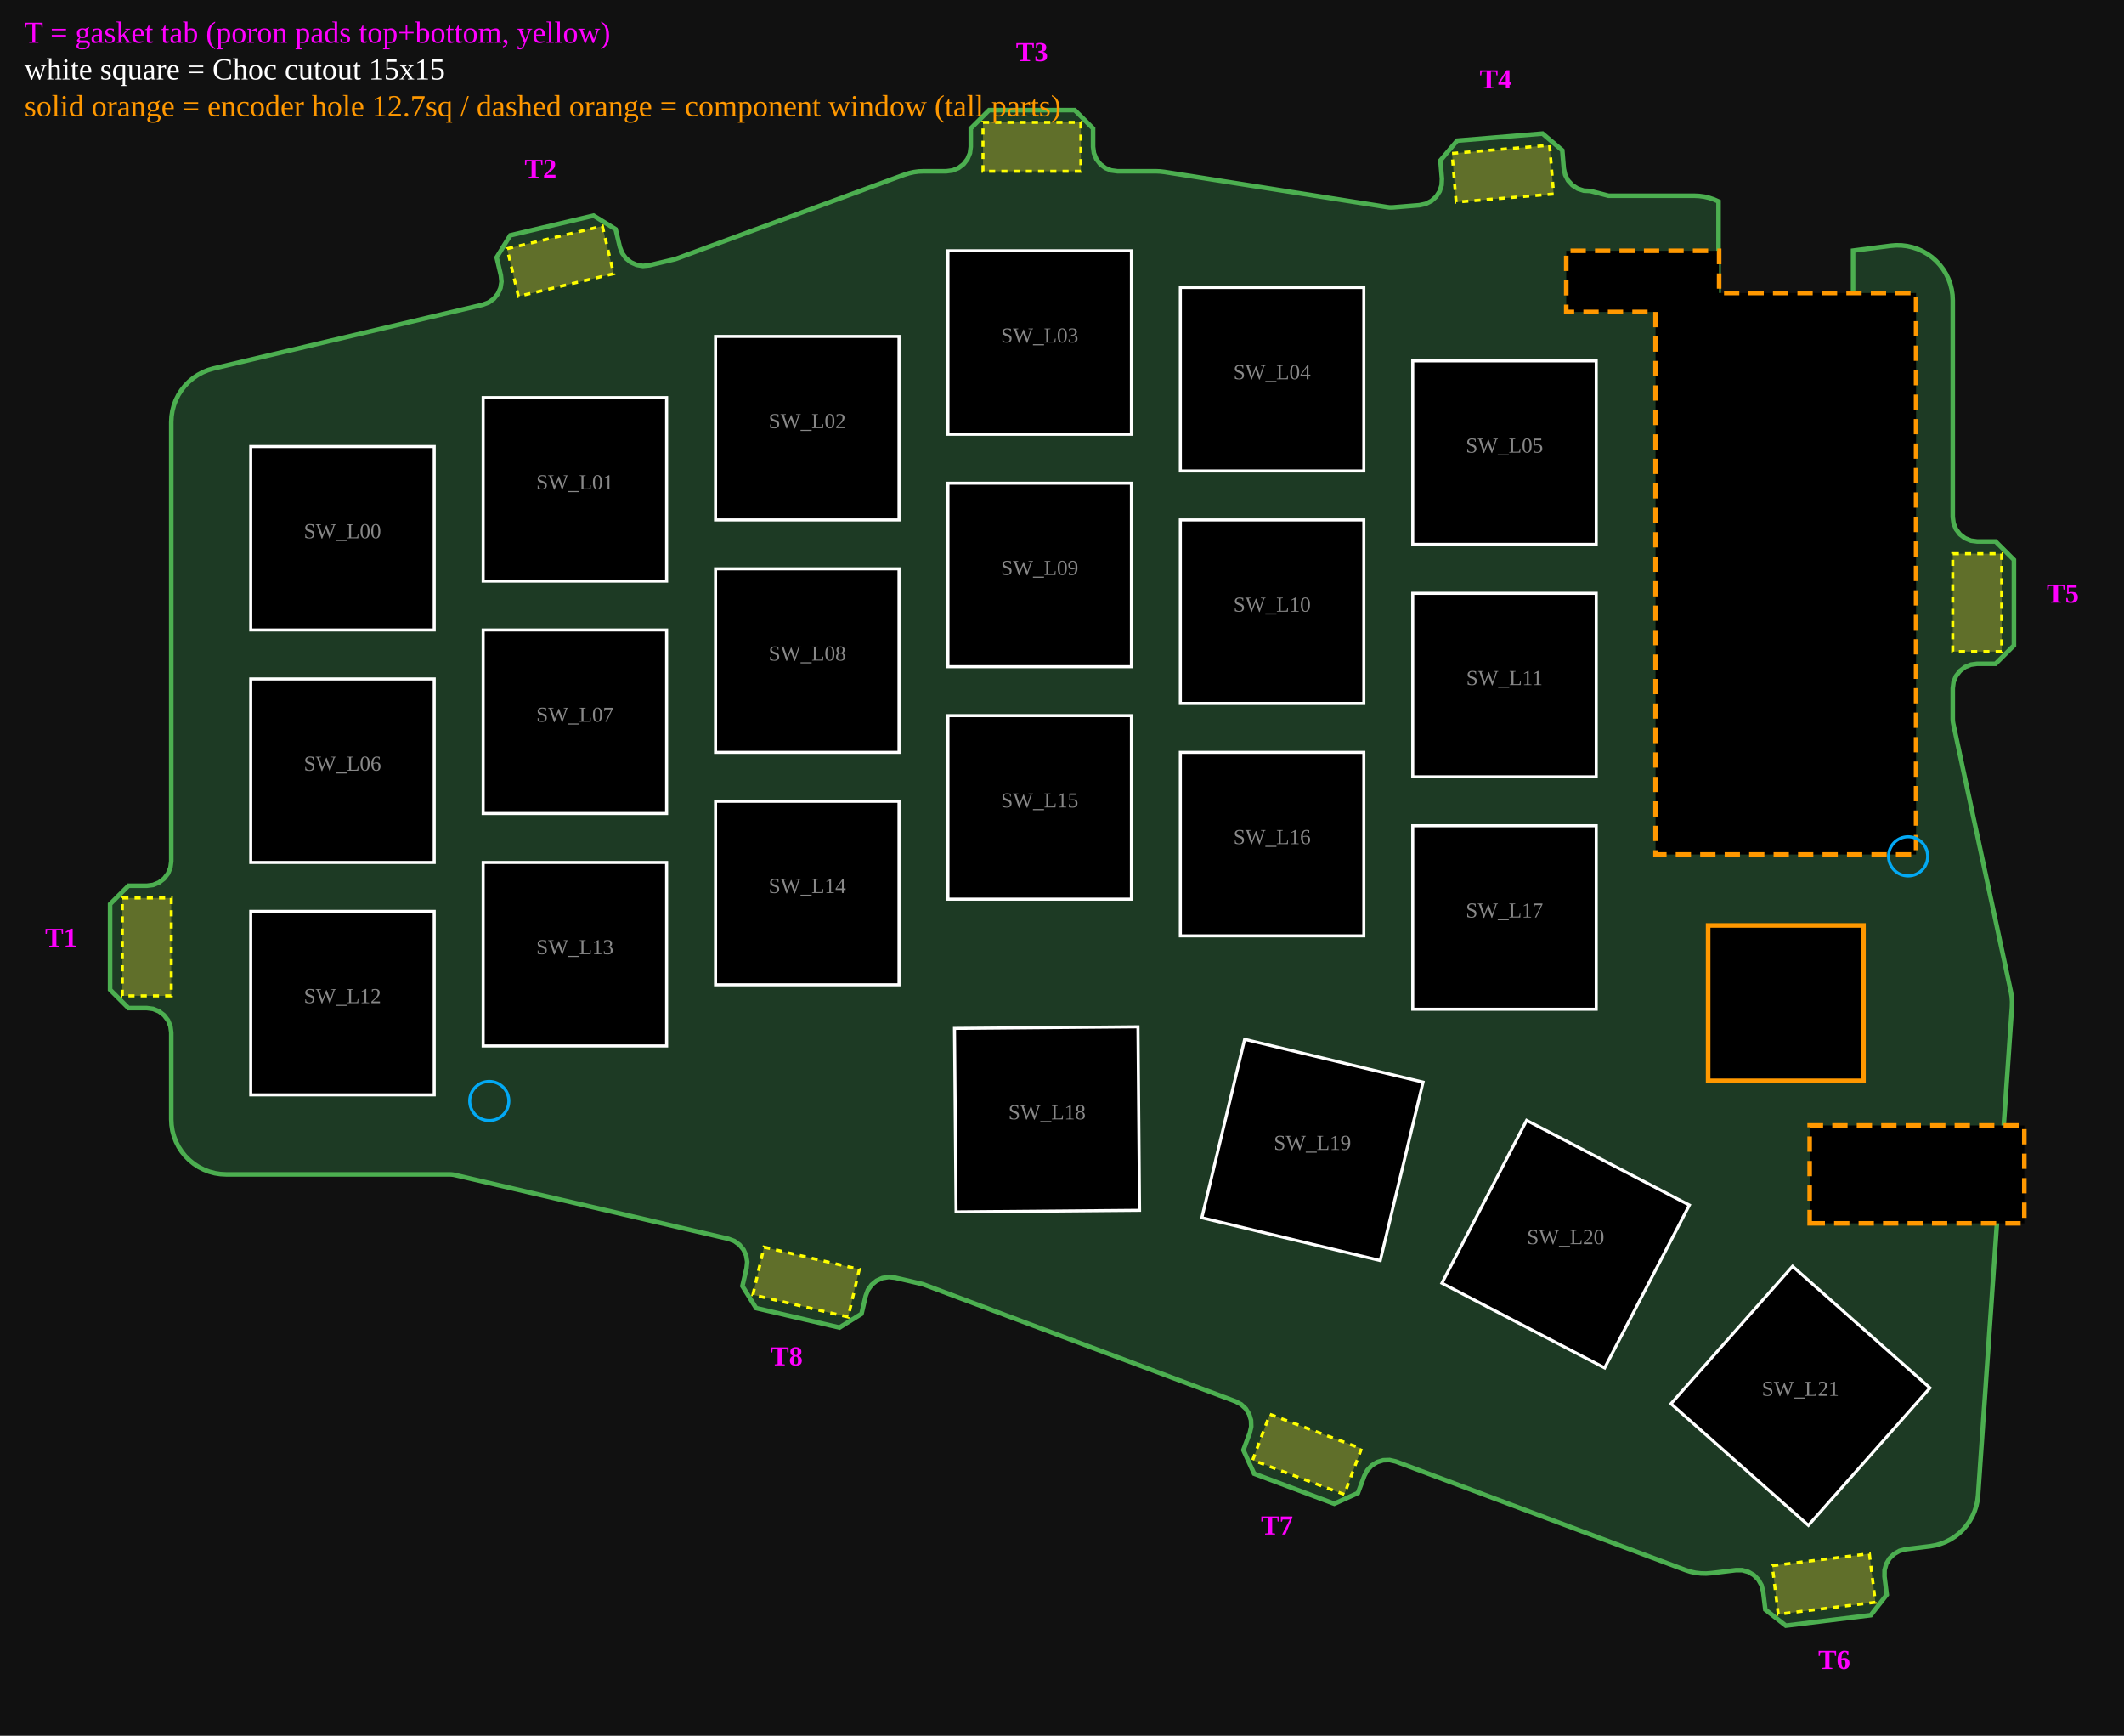
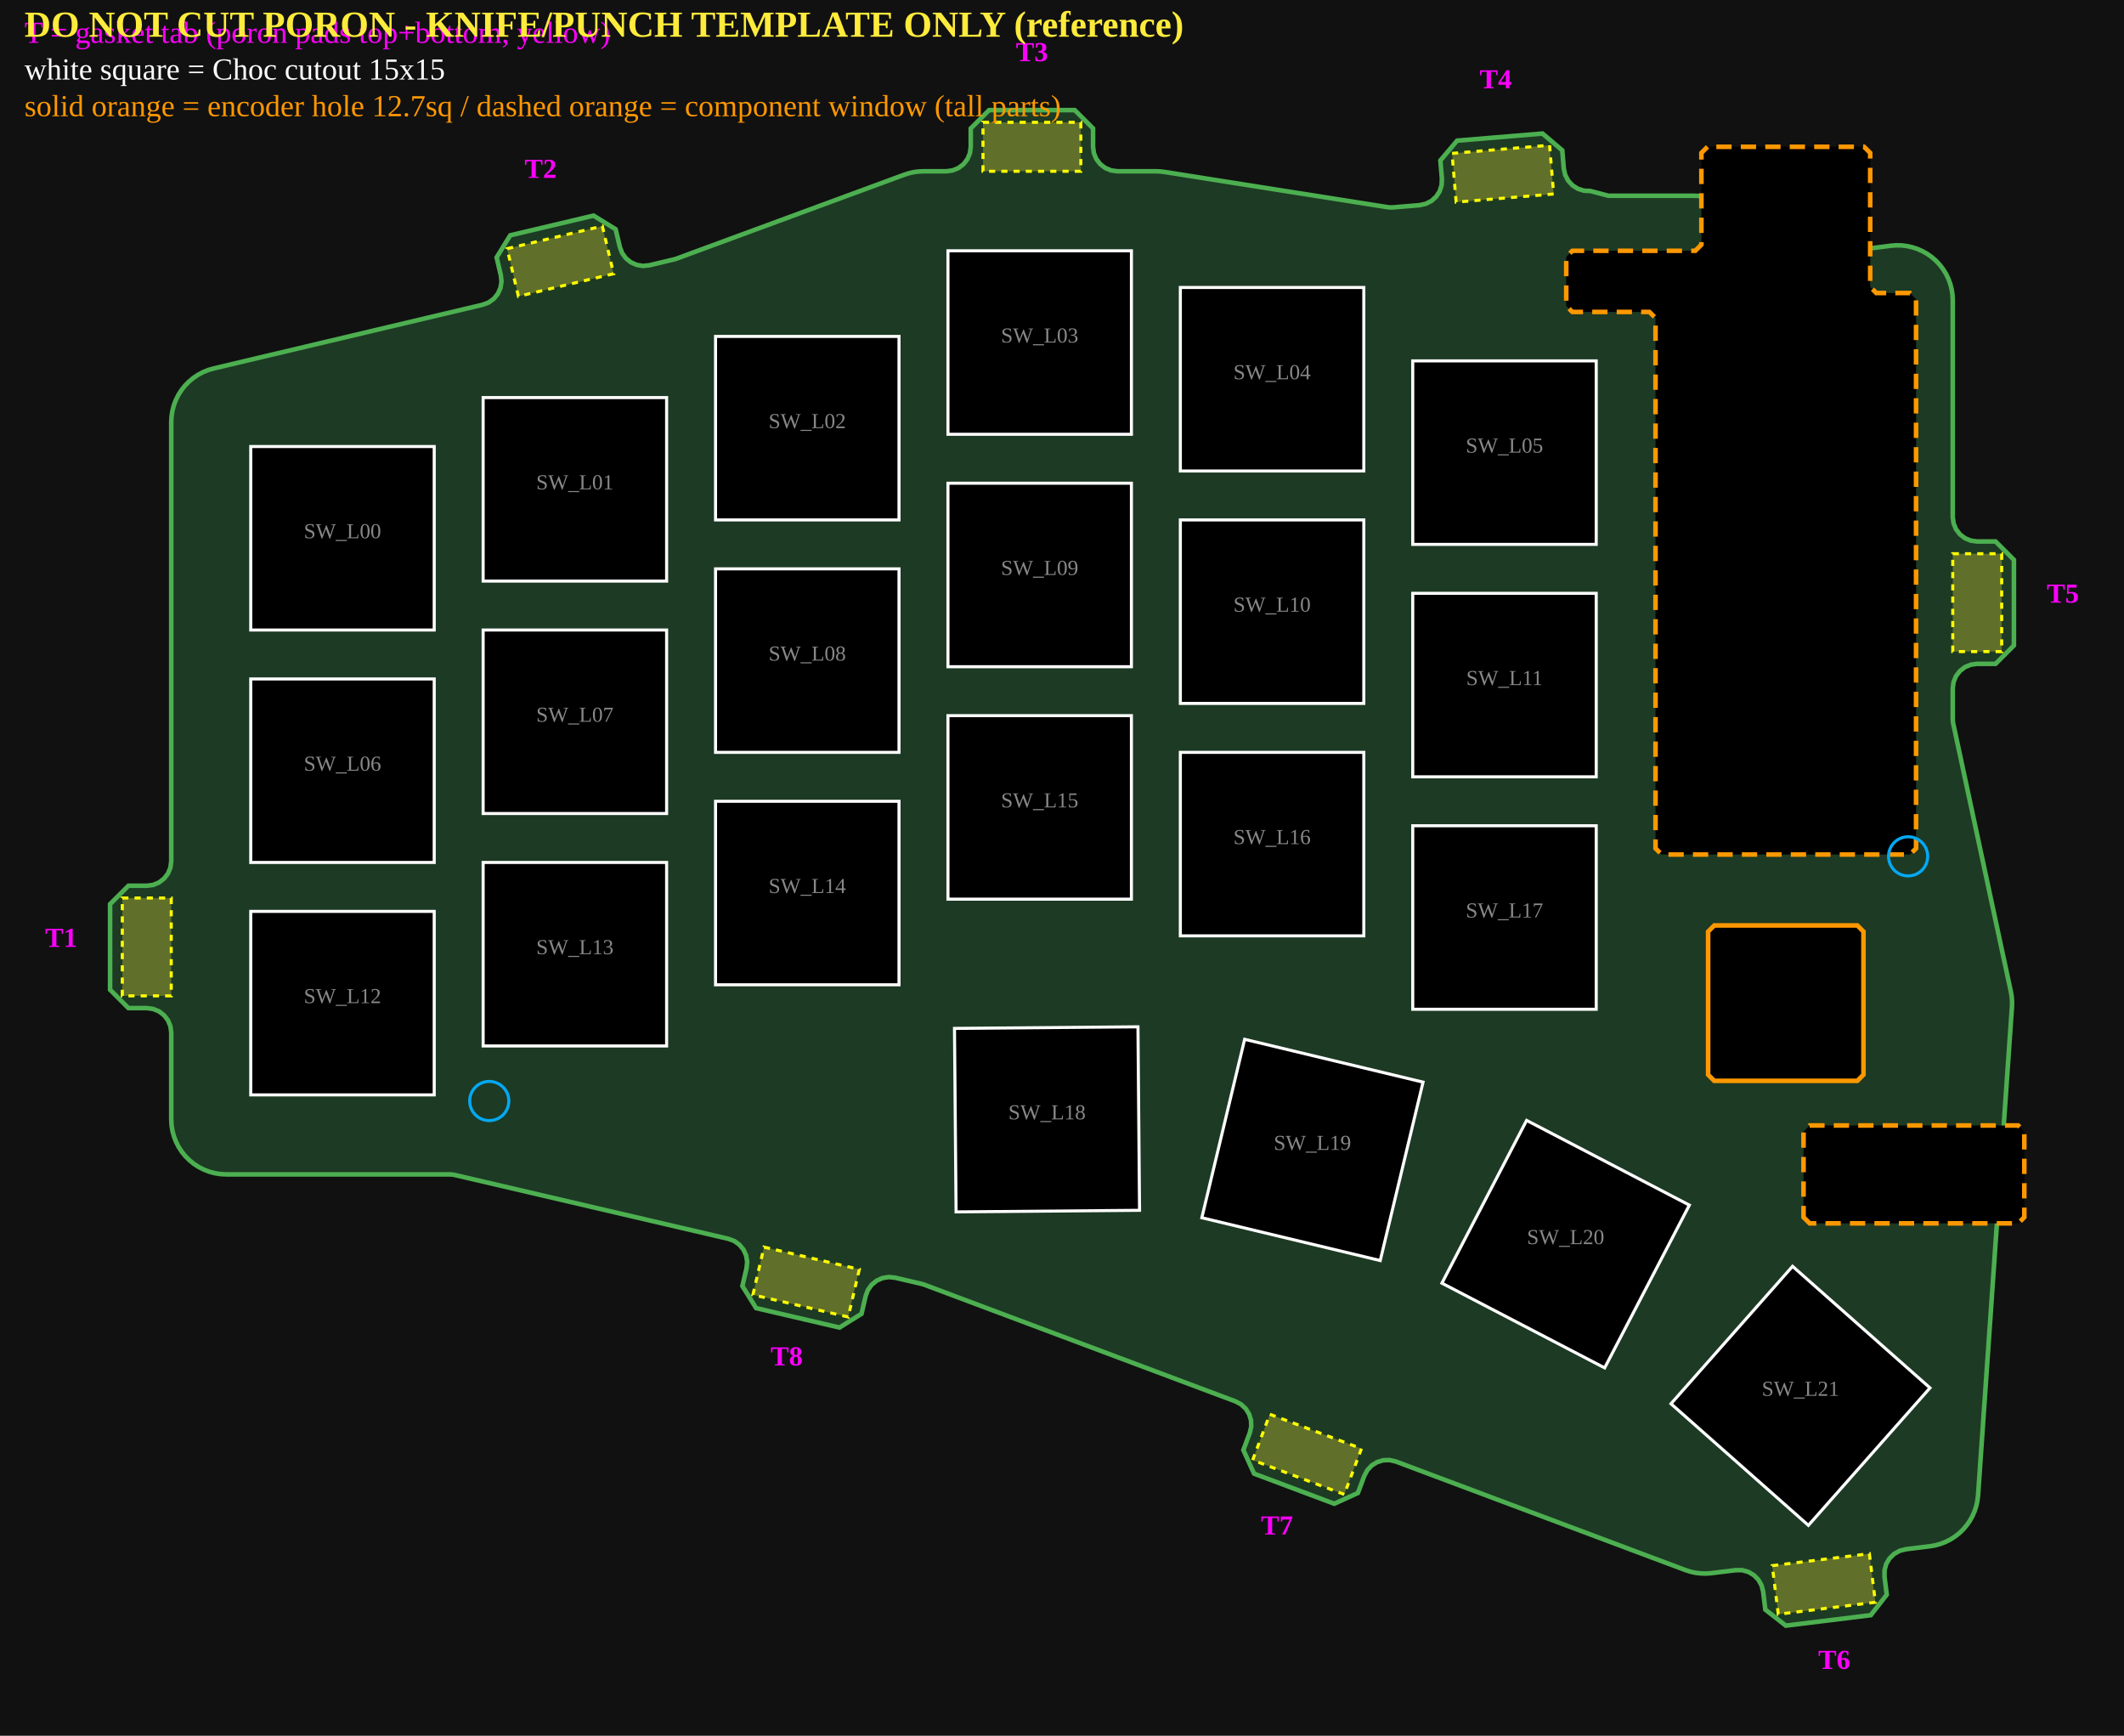
<svg xmlns="http://www.w3.org/2000/svg" width="694.6" height="567.54" viewBox="0 0 694.6 567.54">
  <rect width="694.6" height="567.54" fill="#111" />
  <polygon points="56.0,366.0 56.0,364.0 56.0,362.0 56.0,360.0 56.0,358.0 56.0,356.0 56.0,354.0 56.0,352.0 56.0,350.0 56.0,348.0 56.0,346.0 56.0,344.0 56.0,342.0 56.0,337.62 55.73,335.55 54.93,333.62 53.66,331.96 52.0,330.69 50.07,329.89 48.0,329.62 42.0,329.62 36.0,323.62 36.0,295.62 42.0,289.62 48.0,289.62 50.07,289.35 52.0,288.55 53.66,287.27 54.93,285.62 55.73,283.69 56.0,281.62 56.0,276.0 56.0,274.0 56.0,272.0 56.0,270.0 56.0,268.0 56.0,266.0 56.0,264.0 56.0,262.0 56.0,260.0 56.0,258.0 56.0,256.0 56.0,254.0 56.0,252.0 56.0,250.0 56.0,248.0 56.0,246.0 56.0,244.0 56.0,242.0 56.0,240.0 56.0,238.0 56.0,236.0 56.0,234.0 56.0,232.0 56.0,230.0 56.0,228.0 56.0,226.0 56.0,224.0 56.0,222.0 56.0,220.0 56.0,218.0 56.0,216.0 56.0,214.0 56.0,212.0 56.0,210.0 56.0,208.0 56.0,206.0 56.0,204.0 56.0,202.0 56.0,200.0 56.0,198.0 56.0,196.0 56.0,194.0 56.0,192.0 56.0,190.0 56.0,188.0 56.0,186.0 56.0,184.0 56.0,182.0 56.0,180.0 56.0,178.0 56.0,176.0 56.0,174.0 56.0,172.0 56.0,170.0 56.0,168.0 56.0,166.0 56.0,164.0 56.0,162.0 56.0,160.0 56.0,158.0 56.0,156.0 56.0,154.0 56.0,152.0 56.0,150.0 56.0,148.0 56.0,146.0 56.0,144.0 56.0,142.0 56.0,140.0 56.0,138.0 56.1,136.15 56.38,134.32 56.85,132.53 57.5,130.8 58.33,129.14 59.32,127.58 60.48,126.12 61.77,124.8 63.19,123.61 64.72,122.58 66.36,121.7 68.07,121.0 69.85,120.48 71.83,120.02 73.81,119.55 75.79,119.08 77.77,118.61 79.75,118.14 81.73,117.67 83.71,117.2 85.69,116.73 87.67,116.26 89.65,115.79 91.63,115.33 93.61,114.86 95.59,114.39 97.57,113.92 99.55,113.45 101.53,112.98 103.51,112.51 105.49,112.04 107.47,111.57 109.45,111.11 111.43,110.64 113.41,110.17 115.39,109.7 117.37,109.23 119.35,108.76 121.33,108.29 123.31,107.82 125.29,107.35 127.27,106.88 129.25,106.42 131.23,105.95 133.21,105.48 135.19,105.01 137.17,104.54 139.15,104.07 141.13,103.6 143.11,103.13 145.09,102.66 147.07,102.2 149.05,101.73 151.03,101.26 153.01,100.79 157.85,99.64 159.8,98.9 161.5,97.68 162.81,96.06 163.67,94.15 164.0,92.09 163.79,90.01 162.41,84.17 166.86,76.95 194.11,70.5 201.33,74.96 202.71,80.79 203.46,82.75 204.68,84.44 206.3,85.76 208.2,86.61 210.26,86.95 212.34,86.74 216.37,85.78 218.35,85.31 220.33,84.84 220.79,84.72 221.25,84.57 223.21,83.85 225.17,83.12 227.13,82.4 229.09,81.68 231.05,80.95 233.02,80.23 234.98,79.51 236.94,78.79 238.9,78.06 240.86,77.34 242.82,76.62 244.78,75.9 246.74,75.17 248.71,74.45 250.67,73.73 252.63,73.01 254.59,72.28 256.55,71.56 258.51,70.84 260.47,70.12 262.43,69.39 264.4,68.67 266.36,67.95 268.32,67.22 270.28,66.5 272.24,65.78 274.2,65.06 276.16,64.33 278.12,63.61 280.09,62.89 282.05,62.17 284.01,61.44 285.97,60.72 287.93,60.0 289.89,59.28 291.85,58.55 293.81,57.83 295.78,57.11 297.29,56.63 298.84,56.28 300.41,56.07 302.0,56.0 304.0,56.0 309.46,56.0 311.53,55.73 313.46,54.93 315.12,53.66 316.39,52.0 317.19,50.07 317.46,48.0 317.46,42.0 323.46,36.0 351.46,36.0 357.46,42.0 357.46,48.0 357.73,50.07 358.53,52.0 359.8,53.66 361.46,54.93 363.39,55.73 365.46,56.0 370.0,56.0 372.0,56.0 374.0,56.0 376.0,56.0 378.0,56.0 379.41,56.06 380.81,56.22 382.83,56.54 384.86,56.86 386.88,57.18 388.91,57.5 390.93,57.82 392.96,58.14 394.98,58.46 397.01,58.78 399.03,59.1 401.06,59.42 403.08,59.74 405.11,60.06 407.13,60.38 409.16,60.7 411.18,61.02 413.21,61.34 415.23,61.66 417.26,61.98 419.29,62.3 421.31,62.62 423.34,62.94 425.36,63.26 427.39,63.57 429.41,63.89 431.44,64.21 433.46,64.53 435.49,64.85 437.51,65.17 439.54,65.49 441.56,65.81 443.59,66.13 445.61,66.45 447.64,66.77 449.66,67.09 451.69,67.41 453.71,67.73 454.35,67.81 454.99,67.83 455.63,67.8 457.67,67.63 459.71,67.46 464.23,67.09 466.27,66.64 468.13,65.69 469.68,64.28 470.81,62.53 471.44,60.54 471.54,58.45 471.04,52.47 476.52,45.99 504.43,43.67 510.9,49.15 511.4,55.13 511.85,57.17 512.8,59.03 514.21,60.57 515.96,61.7 517.95,62.34 520.04,62.44 526.0,64.0 528.0,64.0 530.0,64.0 532.0,64.0 534.0,64.0 536.0,64.0 538.0,64.0 540.0,64.0 542.0,64.0 544.0,64.0 546.0,64.0 548.0,64.0 550.0,64.0 552.0,64.0 554.0,64.0 555.66,64.08 557.3,64.3 558.91,64.68 560.48,65.21 562.0,65.88 562.0,67.93 562.0,69.99 562.0,72.04 562.0,74.1 562.0,76.16 562.0,78.21 562.0,80.27 562.0,82.33 562.0,84.38 562.0,86.44 562.0,88.49 562.0,90.55 562.0,92.61 562.0,94.66 562.0,96.72 562.0,98.78 562.0,100.83 562.0,102.89 562.0,104.94 562.0,107.0 564.0,107.0 566.0,107.0 568.0,107.0 570.0,107.0 572.0,107.0 574.0,107.0 576.0,107.0 578.0,107.0 580.0,107.0 582.0,107.0 584.0,107.0 586.0,107.0 588.0,107.0 590.0,107.0 592.0,107.0 594.0,107.0 596.0,107.0 598.0,107.0 600.0,107.0 602.0,107.0 604.0,107.0 606.0,107.0 606.0,104.91 606.0,102.82 606.0,100.74 606.0,98.65 606.0,96.56 606.0,94.47 606.0,92.39 606.0,90.3 606.0,88.21 606.0,86.12 606.0,84.04 606.0,81.95 608.05,81.68 610.09,81.42 612.14,81.15 614.18,80.88 616.23,80.62 618.28,80.35 620.07,80.21 621.87,80.24 623.66,80.46 625.41,80.86 627.12,81.42 628.76,82.16 630.32,83.05 631.79,84.1 633.14,85.28 634.36,86.6 635.46,88.04 636.4,89.57 637.18,91.19 637.8,92.88 638.24,94.62 638.51,96.4 638.6,98.2 638.6,100.21 638.6,102.22 638.6,104.24 638.6,106.25 638.6,108.26 638.6,110.27 638.6,112.29 638.6,114.3 638.6,116.31 638.6,118.32 638.6,120.34 638.6,122.35 638.6,124.36 638.6,126.37 638.6,128.38 638.6,130.4 638.6,132.41 638.6,134.42 638.6,136.43 638.6,138.45 638.6,140.46 638.6,142.47 638.6,144.48 638.6,146.5 638.6,148.51 638.6,150.52 638.6,152.53 638.6,154.54 638.6,156.56 638.6,158.57 638.6,160.58 638.6,162.59 638.6,164.61 638.6,169.05 638.87,171.12 639.67,173.05 640.94,174.71 642.6,175.98 644.53,176.78 646.6,177.05 652.6,177.05 658.6,183.05 658.6,211.05 652.6,217.05 646.6,217.05 644.53,217.33 642.6,218.12 640.94,219.4 639.67,221.05 638.87,222.98 638.6,225.05 638.6,231.01 638.6,233.02 638.6,235.04 638.62,235.6 638.68,236.16 638.78,236.72 639.21,238.7 639.64,240.69 640.06,242.68 640.49,244.67 640.92,246.66 641.35,248.65 641.77,250.64 642.2,252.63 642.63,254.61 643.06,256.6 643.48,258.59 643.91,260.58 644.34,262.57 644.77,264.56 645.19,266.55 645.62,268.53 646.05,270.52 646.48,272.51 646.91,274.5 647.33,276.49 647.76,278.48 648.19,280.47 648.62,282.45 649.04,284.44 649.47,286.43 649.9,288.42 650.33,290.41 650.75,292.4 651.18,294.39 651.61,296.38 652.04,298.36 652.46,300.35 652.89,302.34 653.32,304.33 653.75,306.32 654.17,308.31 654.6,310.3 655.03,312.28 655.46,314.27 655.89,316.26 656.31,318.25 656.74,320.24 657.17,322.23 657.6,324.22 657.88,325.88 658.0,327.56 657.96,329.25 657.82,331.24 657.68,333.24 657.54,335.24 657.4,337.23 657.26,339.23 657.12,341.23 656.99,343.22 656.85,345.22 656.71,347.22 656.57,349.21 656.43,351.21 656.29,353.21 656.15,355.2 656.02,357.2 655.88,359.2 655.74,361.19 655.6,363.19 655.46,365.19 655.32,367.18 655.18,369.18 655.05,371.18 654.91,373.17 654.77,375.17 654.63,377.17 654.49,379.16 654.35,381.16 654.22,383.15 654.08,385.15 653.94,387.15 653.8,389.14 653.66,391.14 653.52,393.14 653.38,395.13 653.25,397.13 653.11,399.13 652.97,401.12 652.83,403.12 652.69,405.12 652.55,407.11 652.41,409.11 652.28,411.11 652.14,413.1 652.0,415.1 651.86,417.1 651.72,419.09 651.58,421.09 651.44,423.09 651.31,425.08 651.17,427.08 651.03,429.08 650.89,431.07 650.75,433.07 650.61,435.07 650.47,437.06 650.34,439.06 650.2,441.05 650.06,443.05 649.92,445.05 649.78,447.04 649.64,449.04 649.5,451.04 649.37,453.03 649.23,455.03 649.09,457.03 648.95,459.02 648.81,461.02 648.67,463.02 648.53,465.01 648.4,467.01 648.26,469.01 648.12,471.0 647.98,473.0 647.84,475.0 647.7,476.99 647.56,478.99 647.43,480.99 647.29,482.98 647.15,484.98 647.01,486.98 646.87,488.97 646.66,490.73 646.28,492.46 645.73,494.15 645.02,495.77 644.15,497.31 643.13,498.76 641.98,500.11 640.7,501.34 639.3,502.43 637.8,503.38 636.22,504.18 634.57,504.81 632.86,505.29 631.11,505.59 629.01,505.85 623.24,506.56 621.22,507.08 619.4,508.11 617.91,509.57 616.85,511.37 616.3,513.39 616.28,515.47 617.01,521.43 611.79,528.12 584.0,531.54 577.31,526.31 576.58,520.36 576.06,518.34 575.03,516.52 573.56,515.03 571.76,513.97 569.75,513.41 567.66,513.4 561.77,514.12 559.67,514.38 557.95,514.51 556.22,514.47 554.5,514.27 552.8,513.9 551.16,513.37 549.27,512.66 547.39,511.95 545.5,511.25 543.61,510.54 541.73,509.83 539.84,509.13 537.96,508.42 536.07,507.71 534.19,507.01 532.3,506.3 530.42,505.59 528.53,504.89 526.65,504.18 524.76,503.47 522.88,502.77 520.99,502.06 519.11,501.35 517.22,500.65 515.34,499.94 513.45,499.23 511.57,498.53 509.68,497.82 507.79,497.11 505.91,496.41 504.02,495.7 502.14,494.99 500.25,494.29 498.37,493.58 496.48,492.87 494.6,492.17 492.71,491.46 490.83,490.75 488.94,490.05 487.06,489.34 485.17,488.63 483.29,487.92 481.4,487.22 479.52,486.51 477.63,485.8 475.75,485.1 473.86,484.39 471.97,483.68 470.09,482.98 468.2,482.27 466.32,481.56 464.43,480.86 462.55,480.15 460.66,479.44 456.47,477.87 454.43,477.4 452.34,477.47 450.35,478.08 448.57,479.18 447.15,480.71 446.17,482.55 444.06,488.17 436.34,491.68 410.12,481.85 406.61,474.13 408.71,468.51 409.18,466.48 409.11,464.39 408.5,462.39 407.4,460.62 405.87,459.19 404.03,458.21 398.45,456.12 396.56,455.41 394.68,454.71 392.79,454.0 390.91,453.29 389.02,452.59 387.14,451.88 385.25,451.17 383.37,450.47 381.48,449.76 379.6,449.05 377.71,448.35 375.83,447.64 373.94,446.93 372.06,446.23 370.17,445.52 368.28,444.81 366.4,444.11 364.51,443.4 362.63,442.69 360.74,441.99 358.86,441.28 356.97,440.57 355.09,439.87 353.2,439.16 351.32,438.45 349.43,437.74 347.55,437.04 345.66,436.33 343.78,435.62 341.89,434.92 340.01,434.21 338.12,433.5 336.23,432.8 334.35,432.09 332.46,431.38 330.58,430.68 328.69,429.97 326.81,429.26 324.92,428.56 323.04,427.85 321.15,427.14 319.27,426.44 317.38,425.73 315.5,425.02 313.61,424.32 311.73,423.61 309.84,422.9 307.96,422.2 306.07,421.49 304.19,420.78 302.3,420.08 301.81,419.91 301.31,419.78 299.35,419.32 297.4,418.86 292.7,417.77 290.63,417.56 288.56,417.9 286.66,418.77 285.05,420.09 283.83,421.79 283.1,423.74 281.73,429.59 274.53,434.07 247.26,427.71 242.78,420.5 244.14,414.66 244.35,412.58 244.01,410.52 243.14,408.61 241.82,407.0 240.12,405.78 238.17,405.05 232.89,403.82 230.93,403.36 228.98,402.9 227.02,402.45 225.07,401.99 223.11,401.54 221.16,401.08 219.2,400.62 217.25,400.17 215.29,399.71 213.34,399.26 211.38,398.8 209.43,398.34 207.47,397.89 205.52,397.43 203.56,396.98 201.61,396.52 199.65,396.06 197.7,395.61 195.74,395.15 193.79,394.7 191.83,394.24 189.88,393.78 187.92,393.33 185.97,392.87 184.01,392.42 182.06,391.96 180.1,391.5 178.15,391.05 176.19,390.59 174.24,390.14 172.28,389.68 170.33,389.22 168.37,388.77 166.42,388.31 164.46,387.86 162.51,387.4 160.55,386.94 158.6,386.49 156.64,386.03 154.69,385.58 152.73,385.12 150.78,384.66 148.82,384.21 148.22,384.09 147.62,384.02 147.01,384.0 144.98,384.0 142.95,384.0 140.92,384.0 138.9,384.0 136.87,384.0 134.84,384.0 132.81,384.0 130.78,384.0 128.76,384.0 126.73,384.0 124.7,384.0 122.67,384.0 120.64,384.0 118.62,384.0 116.59,384.0 114.56,384.0 112.53,384.0 110.5,384.0 108.48,384.0 106.45,384.0 104.42,384.0 102.39,384.0 100.36,384.0 98.34,384.0 96.31,384.0 94.28,384.0 92.25,384.0 90.22,384.0 88.2,384.0 86.17,384.0 84.14,384.0 82.11,384.0 80.08,384.0 78.06,384.0 76.03,384.0 74.0,384.0 72.12,383.9 70.26,383.61 68.44,383.12 66.68,382.44 65.0,381.59 63.42,380.56 61.96,379.38 60.62,378.04 59.44,376.58 58.41,375.0 57.56,373.32 56.88,371.56 56.39,369.74 56.1,367.88" fill="#1d3a24" stroke="#4caf50" stroke-width="1.5" />
  <polygon points="82.0,206.0 142.0,206.0 142.0,146.0 82.0,146.0" fill="#000" stroke="#fff" stroke-width="1" />
  <polygon points="158.0,190.0 218.0,190.0 218.0,130.0 158.0,130.0" fill="#000" stroke="#fff" stroke-width="1" />
  <polygon points="234.0,170.0 294.0,170.0 294.0,110.0 234.0,110.0" fill="#000" stroke="#fff" stroke-width="1" />
  <polygon points="310.0,142.0 370.0,142.0 370.0,82.0 310.0,82.0" fill="#000" stroke="#fff" stroke-width="1" />
  <polygon points="386.0,154.0 446.0,154.0 446.0,94.0 386.0,94.0" fill="#000" stroke="#fff" stroke-width="1" />
  <polygon points="462.0,178.0 522.0,178.0 522.0,118.0 462.0,118.0" fill="#000" stroke="#fff" stroke-width="1" />
  <polygon points="82.0,282.0 142.0,282.0 142.0,222.0 82.0,222.0" fill="#000" stroke="#fff" stroke-width="1" />
  <polygon points="158.0,266.0 218.0,266.0 218.0,206.0 158.0,206.0" fill="#000" stroke="#fff" stroke-width="1" />
  <polygon points="234.0,246.0 294.0,246.0 294.0,186.0 234.0,186.0" fill="#000" stroke="#fff" stroke-width="1" />
  <polygon points="310.0,218.0 370.0,218.0 370.0,158.0 310.0,158.0" fill="#000" stroke="#fff" stroke-width="1" />
  <polygon points="386.0,230.0 446.0,230.0 446.0,170.0 386.0,170.0" fill="#000" stroke="#fff" stroke-width="1" />
  <polygon points="462.0,254.0 522.0,254.0 522.0,194.0 462.0,194.0" fill="#000" stroke="#fff" stroke-width="1" />
  <polygon points="82.0,358.0 142.0,358.0 142.0,298.0 82.0,298.0" fill="#000" stroke="#fff" stroke-width="1" />
  <polygon points="158.0,342.0 218.0,342.0 218.0,282.0 158.0,282.0" fill="#000" stroke="#fff" stroke-width="1" />
  <polygon points="234.0,322.0 294.0,322.0 294.0,262.0 234.0,262.0" fill="#000" stroke="#fff" stroke-width="1" />
  <polygon points="310.0,294.0 370.0,294.0 370.0,234.0 310.0,234.0" fill="#000" stroke="#fff" stroke-width="1" />
  <polygon points="386.0,306.0 446.0,306.0 446.0,246.0 386.0,246.0" fill="#000" stroke="#fff" stroke-width="1" />
  <polygon points="462.0,330.0 522.0,330.0 522.0,270.0 462.0,270.0" fill="#000" stroke="#fff" stroke-width="1" />
  <polygon points="312.66,396.26 372.66,395.74 372.14,335.74 312.14,336.26" fill="#000" stroke="#fff" stroke-width="1" />
  <polygon points="393.03,398.17 451.37,412.17 465.37,353.83 407.03,339.83" fill="#000" stroke="#fff" stroke-width="1" />
  <polygon points="471.54,419.56 524.76,447.26 552.46,394.04 499.24,366.34" fill="#000" stroke="#fff" stroke-width="1" />
  <polygon points="546.45,458.99 591.39,498.75 631.15,453.81 586.21,414.05" fill="#000" stroke="#fff" stroke-width="1" />
-   <polygon points="541.4,102.0 541.4,279.4 626.6,279.4 626.6,95.8 562.2,95.8 562.2,82.0 512.2,82.0 512.2,102.0" fill="#000" stroke="#ff9800" stroke-width="1.5" stroke-dasharray="5,3" />
-   <polygon points="591.8,400.0 662.0,400.0 662.0,368.0 591.8,368.0" fill="#000" stroke="#ff9800" stroke-width="1.5" stroke-dasharray="5,3" />
-   <polygon points="558.6,353.4 609.4,353.4 609.4,302.6 558.6,302.6" fill="#000" stroke="#ff9800" stroke-width="1.5" />
+   <polygon points="558.4,48.0 556.4,50.0 556.4,80.0 554.4,82.0 514.2,82.0 512.2,84.0 512.2,100.0 514.2,102.0 539.4,102.0 541.4,104.0 541.4,277.4 543.4,279.4 624.6,279.4 626.6,277.4 626.6,97.8 624.6,95.8 613.6,95.8 611.6,93.8 611.6,50.0 609.6,48.0" fill="#000" stroke="#ff9800" stroke-width="1.5" stroke-dasharray="5,3" />
+   <polygon points="589.8,398.0 591.8,400.0 660.0,400.0 662.0,398.0 662.0,370.0 660.0,368.0 591.8,368.0 589.8,370.0" fill="#000" stroke="#ff9800" stroke-width="1.5" stroke-dasharray="5,3" />
+   <polygon points="558.6,351.4 560.6,353.4 607.4,353.4 609.4,351.4 609.4,304.6 607.4,302.6 560.6,302.6 558.6,304.6" fill="#000" stroke="#ff9800" stroke-width="1.5" />
  <polygon points="56.0,293.62 56.0,325.62 40.0,325.62 40.0,293.62" fill="rgba(255,235,59,0.30)" stroke="#ff0" stroke-width="1" stroke-dasharray="2,2" />
  <text x="20.0" y="309.6" fill="#f0f" font-size="9" font-weight="bold" text-anchor="middle">T1</text>
  <polygon points="200.67,89.5 169.53,96.88 165.84,81.31 196.98,73.93" fill="rgba(255,235,59,0.30)" stroke="#ff0" stroke-width="1" stroke-dasharray="2,2" />
  <text x="176.79" y="58.17" fill="#f0f" font-size="9" font-weight="bold" text-anchor="middle">T2</text>
  <polygon points="353.46,56.0 321.46,56.0 321.46,40.0 353.46,40.0" fill="rgba(255,235,59,0.30)" stroke="#ff0" stroke-width="1" stroke-dasharray="2,2" />
  <text x="337.48" y="20.0" fill="#f0f" font-size="9" font-weight="bold" text-anchor="middle">T3</text>
  <polygon points="508.08,63.43 476.19,66.09 474.86,50.15 506.75,47.49" fill="rgba(255,235,59,0.30)" stroke="#ff0" stroke-width="1" stroke-dasharray="2,2" />
  <text x="489.13" y="28.88" fill="#f0f" font-size="9" font-weight="bold" text-anchor="middle">T4</text>
  <polygon points="638.6,213.05 638.6,181.05 654.6,181.05 654.6,213.05" fill="rgba(255,235,59,0.30)" stroke="#ff0" stroke-width="1" stroke-dasharray="2,2" />
  <text x="674.6" y="197.04" fill="#f0f" font-size="9" font-weight="bold" text-anchor="middle">T5</text>
  <polygon points="579.57,511.93 611.33,508.02 613.29,523.9 581.53,527.81" fill="rgba(255,235,59,0.30)" stroke="#ff0" stroke-width="1" stroke-dasharray="2,2" />
  <text x="599.84" y="545.69" fill="#f0f" font-size="9" font-weight="bold" text-anchor="middle">T6</text>
  <polygon points="415.27,462.43 445.23,473.66 439.61,488.64 409.65,477.41" fill="rgba(255,235,59,0.30)" stroke="#ff0" stroke-width="1" stroke-dasharray="2,2" />
  <text x="417.6" y="501.75" fill="#f0f" font-size="9" font-weight="bold" text-anchor="middle">T7</text>
  <polygon points="249.85,407.77 281.02,415.04 277.38,430.62 246.22,423.36" fill="rgba(255,235,59,0.30)" stroke="#ff0" stroke-width="1" stroke-dasharray="2,2" />
  <text x="257.26" y="446.46" fill="#f0f" font-size="9" font-weight="bold" text-anchor="middle">T8</text>
  <text x="8" y="14" fill="#f0f" font-size="10">T = gasket tab (poron pads top+bottom, yellow)</text>
  <text x="8" y="26" fill="#fff" font-size="10">white square = Choc cutout 15x15</text>
  <text x="8" y="38" fill="#ff9800" font-size="10">solid orange = encoder hole 12.7sq / dashed orange = component window (tall parts)</text>
  <circle cx="160.0" cy="360.0" r="6.4" fill="none" stroke="#03a9f4" stroke-width="1" />
  <circle cx="624.0" cy="280.0" r="6.4" fill="none" stroke="#03a9f4" stroke-width="1" />
  <text x="112.0" y="176.0" fill="#888" font-size="7" text-anchor="middle">SW_L00</text>
  <text x="188.0" y="160.0" fill="#888" font-size="7" text-anchor="middle">SW_L01</text>
  <text x="264.0" y="140.0" fill="#888" font-size="7" text-anchor="middle">SW_L02</text>
  <text x="340.0" y="112.0" fill="#888" font-size="7" text-anchor="middle">SW_L03</text>
  <text x="416.0" y="124.0" fill="#888" font-size="7" text-anchor="middle">SW_L04</text>
  <text x="492.0" y="148.0" fill="#888" font-size="7" text-anchor="middle">SW_L05</text>
  <text x="112.0" y="252.0" fill="#888" font-size="7" text-anchor="middle">SW_L06</text>
  <text x="188.0" y="236.0" fill="#888" font-size="7" text-anchor="middle">SW_L07</text>
  <text x="264.0" y="216.0" fill="#888" font-size="7" text-anchor="middle">SW_L08</text>
  <text x="340.0" y="188.0" fill="#888" font-size="7" text-anchor="middle">SW_L09</text>
  <text x="416.0" y="200.0" fill="#888" font-size="7" text-anchor="middle">SW_L10</text>
  <text x="492.0" y="224.0" fill="#888" font-size="7" text-anchor="middle">SW_L11</text>
  <text x="112.0" y="328.0" fill="#888" font-size="7" text-anchor="middle">SW_L12</text>
  <text x="188.0" y="312.0" fill="#888" font-size="7" text-anchor="middle">SW_L13</text>
  <text x="264.0" y="292.0" fill="#888" font-size="7" text-anchor="middle">SW_L14</text>
  <text x="340.0" y="264.0" fill="#888" font-size="7" text-anchor="middle">SW_L15</text>
  <text x="416.0" y="276.0" fill="#888" font-size="7" text-anchor="middle">SW_L16</text>
  <text x="492.0" y="300.0" fill="#888" font-size="7" text-anchor="middle">SW_L17</text>
  <text x="342.4" y="366.0" fill="#888" font-size="7" text-anchor="middle">SW_L18</text>
  <text x="429.2" y="376.0" fill="#888" font-size="7" text-anchor="middle">SW_L19</text>
  <text x="512.0" y="406.8" fill="#888" font-size="7" text-anchor="middle">SW_L20</text>
  <text x="588.8" y="456.4" fill="#888" font-size="7" text-anchor="middle">SW_L21</text>
+   <text x="8" y="12.0" fill="#ffeb3b" font-size="12" font-weight="bold">DO NOT CUT PORON - KNIFE/PUNCH TEMPLATE ONLY (reference)</text>
</svg>
